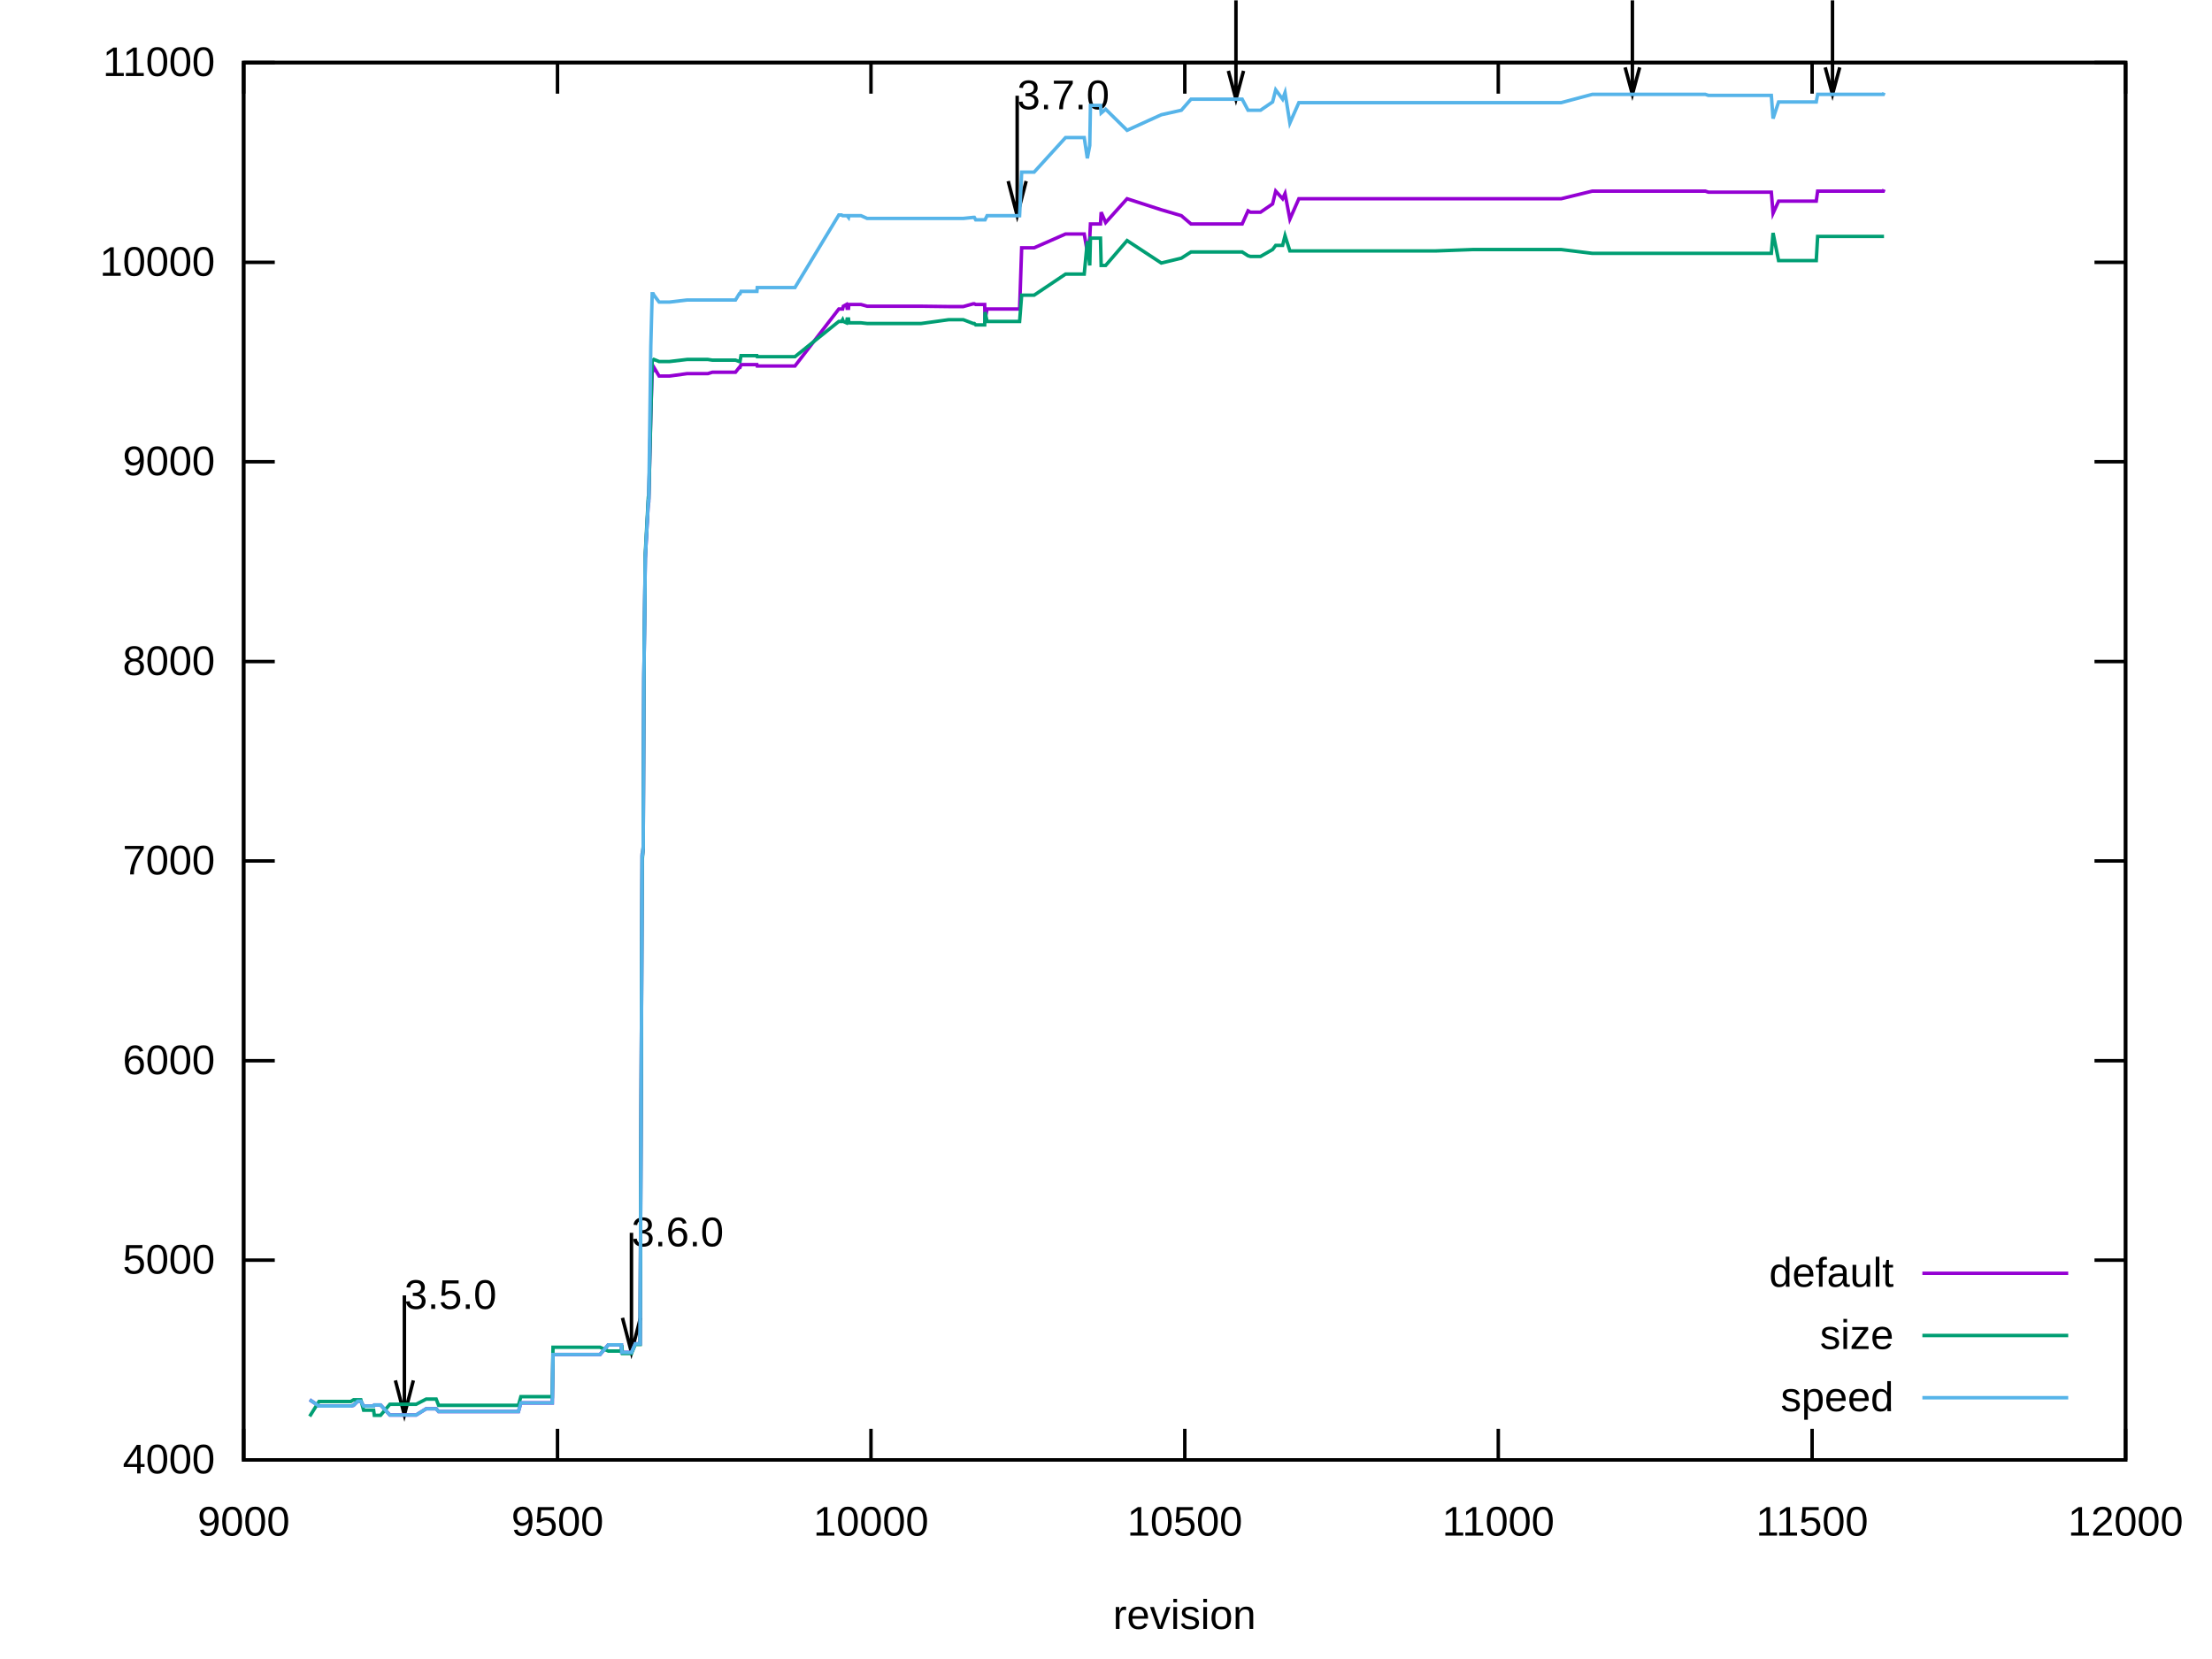
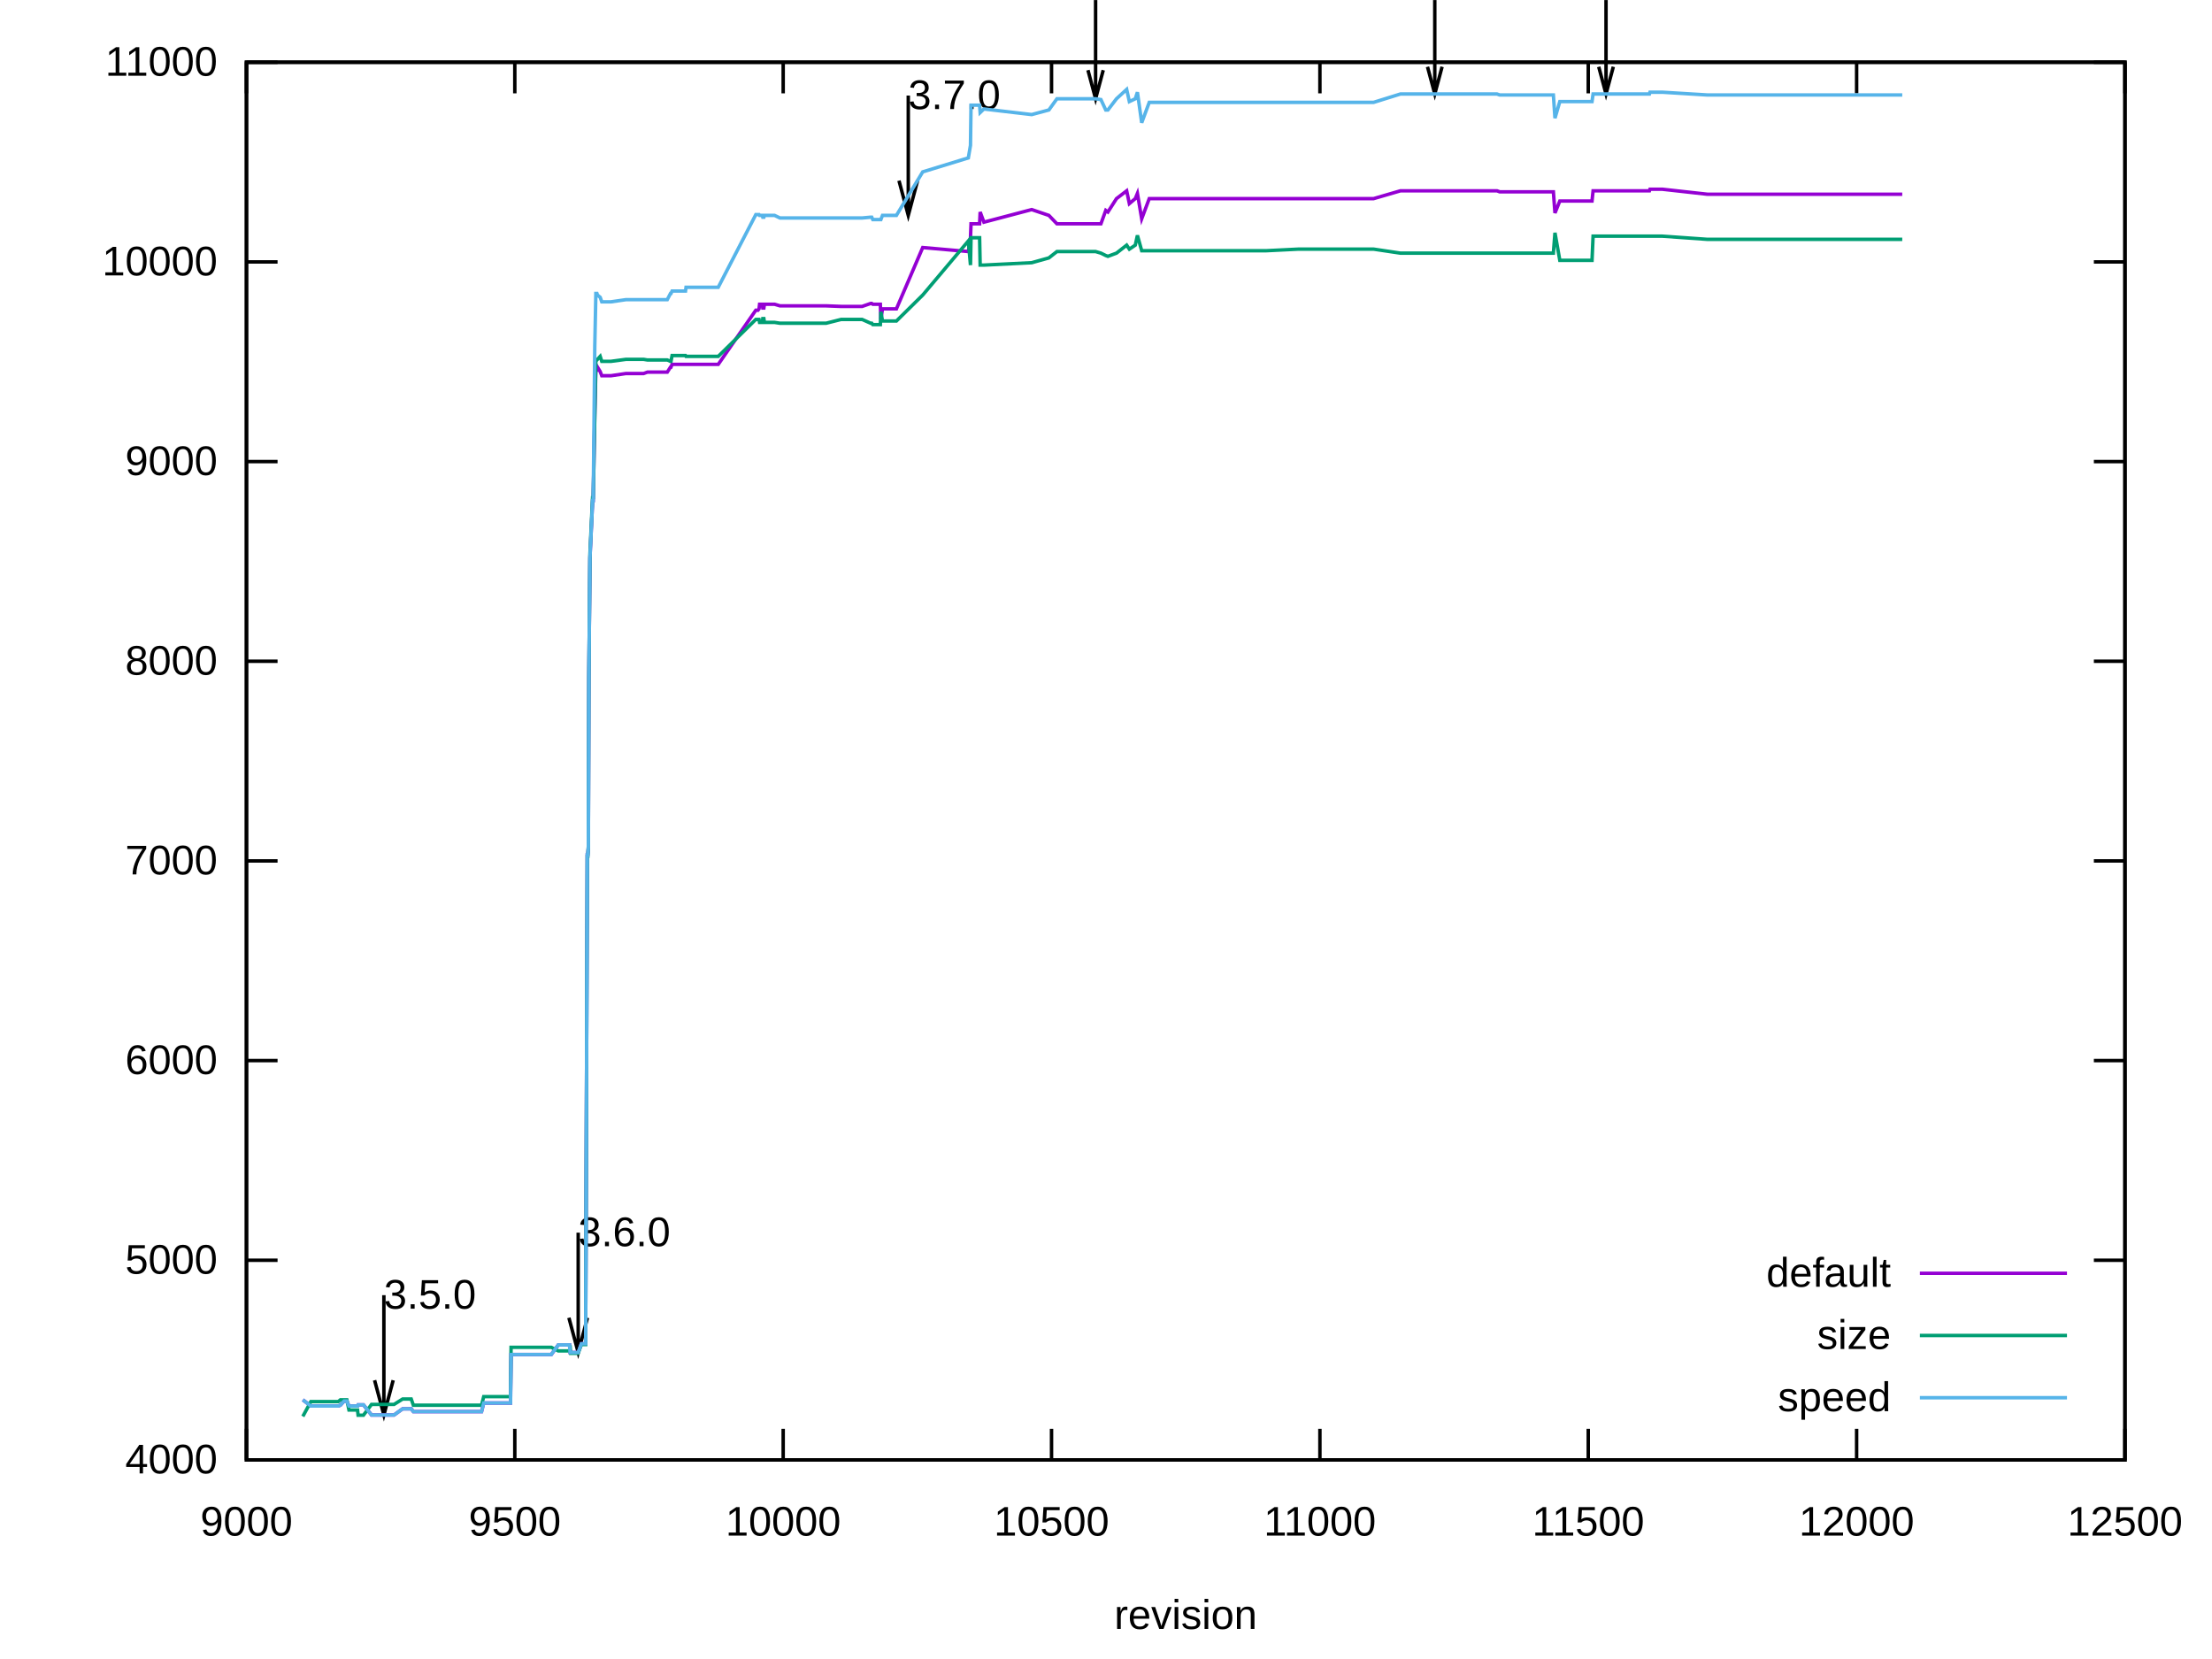
<svg xmlns="http://www.w3.org/2000/svg" xmlns:xlink="http://www.w3.org/1999/xlink" width="640" height="480" viewBox="0 0 640 480">
  <g id="gnuplot_canvas">
    <rect x="0" y="0" width="640" height="480" fill="none" />
    <defs>
      <circle id="gpDot" r="0.5" stroke-width="0.5" stroke="currentColor" />
      <path id="gpPt0" stroke-width="0.222" stroke="currentColor" d="M-1,0 h2 M0,-1 v2" />
      <path id="gpPt1" stroke-width="0.222" stroke="currentColor" d="M-1,-1 L1,1 M1,-1 L-1,1" />
      <path id="gpPt2" stroke-width="0.222" stroke="currentColor" d="M-1,0 L1,0 M0,-1 L0,1 M-1,-1 L1,1 M-1,1 L1,-1" />
      <rect id="gpPt3" stroke-width="0.222" stroke="currentColor" x="-1" y="-1" width="2" height="2" />
      <rect id="gpPt4" stroke-width="0.222" stroke="currentColor" fill="currentColor" x="-1" y="-1" width="2" height="2" />
      <circle id="gpPt5" stroke-width="0.222" stroke="currentColor" cx="0" cy="0" r="1" />
      <use xlink:href="#gpPt5" id="gpPt6" fill="currentColor" stroke="none" />
      <path id="gpPt7" stroke-width="0.222" stroke="currentColor" d="M0,-1.33 L-1.33,0.67 L1.33,0.67 z" />
      <use xlink:href="#gpPt7" id="gpPt8" fill="currentColor" stroke="none" />
      <use xlink:href="#gpPt7" id="gpPt9" stroke="currentColor" transform="rotate(180)" />
      <use xlink:href="#gpPt9" id="gpPt10" fill="currentColor" stroke="none" />
      <use xlink:href="#gpPt3" id="gpPt11" stroke="currentColor" transform="rotate(45)" />
      <use xlink:href="#gpPt11" id="gpPt12" fill="currentColor" stroke="none" />
      <path id="gpPt13" stroke-width="0.222" stroke="currentColor" d="M0,1.330 L1.265,0.411 L0.782,-1.067 L-0.782,-1.076 L-1.265,0.411 z" />
      <use xlink:href="#gpPt13" id="gpPt14" fill="currentColor" stroke="none" />
      <filter id="textbox" filterUnits="objectBoundingBox" x="0" y="0" height="1" width="1">
        <feFlood flood-color="white" flood-opacity="1" result="bgnd" />
        <feComposite in="SourceGraphic" in2="bgnd" operator="atop" />
      </filter>
      <filter id="greybox" filterUnits="objectBoundingBox" x="0" y="0" height="1" width="1">
        <feFlood flood-color="lightgrey" flood-opacity="1" result="grey" />
        <feComposite in="SourceGraphic" in2="grey" operator="atop" />
      </filter>
    </defs>
    <g fill="none" color="white" stroke="currentColor" stroke-width="1.00" stroke-linecap="butt" stroke-linejoin="miter">
</g>
    <g fill="none" color="black" stroke="currentColor" stroke-width="1.00" stroke-linecap="butt" stroke-linejoin="miter">
-       <path stroke="black" d="M70.5,422.4 L79.5,422.4 M615.0,422.4 L606.0,422.4  " />
-       <g transform="translate(62.2,426.3)" stroke="none" fill="black" font-family="Arial" font-size="12.00" text-anchor="end">
+       <path stroke="black" d="M71.31,422.40 L80.31,422.40 M614.82,422.40 L605.82,422.40  " />
+       <g transform="translate(62.92,426.30)" stroke="none" fill="black" font-family="Arial" font-size="12.00" text-anchor="end">
        <text>
          <tspan font-family="Arial"> 4000</tspan>
        </text>
      </g>
    </g>
    <g fill="none" color="black" stroke="currentColor" stroke-width="1.00" stroke-linecap="butt" stroke-linejoin="miter">
-       <path stroke="black" d="M70.5,364.6 L79.5,364.6 M615.0,364.6 L606.0,364.6  " />
-       <g transform="translate(62.2,368.5)" stroke="none" fill="black" font-family="Arial" font-size="12.00" text-anchor="end">
+       <path stroke="black" d="M71.31,364.63 L80.31,364.63 M614.82,364.63 L605.82,364.63  " />
+       <g transform="translate(62.92,368.53)" stroke="none" fill="black" font-family="Arial" font-size="12.00" text-anchor="end">
        <text>
          <tspan font-family="Arial"> 5000</tspan>
        </text>
      </g>
    </g>
    <g fill="none" color="black" stroke="currentColor" stroke-width="1.00" stroke-linecap="butt" stroke-linejoin="miter">
-       <path stroke="black" d="M70.5,306.9 L79.5,306.9 M615.0,306.9 L606.0,306.9  " />
-       <g transform="translate(62.2,310.8)" stroke="none" fill="black" font-family="Arial" font-size="12.00" text-anchor="end">
+       <path stroke="black" d="M71.31,306.86 L80.31,306.86 M614.82,306.86 L605.82,306.86  " />
+       <g transform="translate(62.92,310.76)" stroke="none" fill="black" font-family="Arial" font-size="12.00" text-anchor="end">
        <text>
          <tspan font-family="Arial"> 6000</tspan>
        </text>
      </g>
    </g>
    <g fill="none" color="black" stroke="currentColor" stroke-width="1.00" stroke-linecap="butt" stroke-linejoin="miter">
-       <path stroke="black" d="M70.5,249.1 L79.5,249.1 M615.0,249.1 L606.0,249.1  " />
-       <g transform="translate(62.2,253.0)" stroke="none" fill="black" font-family="Arial" font-size="12.00" text-anchor="end">
+       <path stroke="black" d="M71.31,249.09 L80.31,249.09 M614.82,249.09 L605.82,249.09  " />
+       <g transform="translate(62.92,252.99)" stroke="none" fill="black" font-family="Arial" font-size="12.00" text-anchor="end">
        <text>
          <tspan font-family="Arial"> 7000</tspan>
        </text>
      </g>
    </g>
    <g fill="none" color="black" stroke="currentColor" stroke-width="1.00" stroke-linecap="butt" stroke-linejoin="miter">
-       <path stroke="black" d="M70.5,191.4 L79.5,191.4 M615.0,191.4 L606.0,191.4  " />
-       <g transform="translate(62.2,195.3)" stroke="none" fill="black" font-family="Arial" font-size="12.00" text-anchor="end">
+       <path stroke="black" d="M71.31,191.32 L80.31,191.32 M614.82,191.32 L605.82,191.32  " />
+       <g transform="translate(62.92,195.22)" stroke="none" fill="black" font-family="Arial" font-size="12.00" text-anchor="end">
        <text>
          <tspan font-family="Arial"> 8000</tspan>
        </text>
      </g>
    </g>
    <g fill="none" color="black" stroke="currentColor" stroke-width="1.00" stroke-linecap="butt" stroke-linejoin="miter">
-       <path stroke="black" d="M70.5,133.6 L79.5,133.6 M615.0,133.6 L606.0,133.6  " />
-       <g transform="translate(62.2,137.5)" stroke="none" fill="black" font-family="Arial" font-size="12.00" text-anchor="end">
+       <path stroke="black" d="M71.31,133.55 L80.31,133.55 M614.82,133.55 L605.82,133.55  " />
+       <g transform="translate(62.92,137.45)" stroke="none" fill="black" font-family="Arial" font-size="12.00" text-anchor="end">
        <text>
          <tspan font-family="Arial"> 9000</tspan>
        </text>
      </g>
    </g>
    <g fill="none" color="black" stroke="currentColor" stroke-width="1.00" stroke-linecap="butt" stroke-linejoin="miter">
-       <path stroke="black" d="M70.5,75.9 L79.5,75.9 M615.0,75.9 L606.0,75.9  " />
-       <g transform="translate(62.2,79.8)" stroke="none" fill="black" font-family="Arial" font-size="12.00" text-anchor="end">
+       <path stroke="black" d="M71.31,75.78 L80.31,75.78 M614.82,75.78 L605.82,75.78  " />
+       <g transform="translate(62.92,79.68)" stroke="none" fill="black" font-family="Arial" font-size="12.00" text-anchor="end">
        <text>
          <tspan font-family="Arial"> 10000</tspan>
        </text>
      </g>
    </g>
    <g fill="none" color="black" stroke="currentColor" stroke-width="1.00" stroke-linecap="butt" stroke-linejoin="miter">
-       <path stroke="black" d="M70.5,18.1 L79.5,18.1 M615.0,18.1 L606.0,18.1  " />
-       <g transform="translate(62.2,22.0)" stroke="none" fill="black" font-family="Arial" font-size="12.00" text-anchor="end">
+       <path stroke="black" d="M71.31,18.01 L80.31,18.01 M614.82,18.01 L605.82,18.01  " />
+       <g transform="translate(62.92,21.91)" stroke="none" fill="black" font-family="Arial" font-size="12.00" text-anchor="end">
        <text>
          <tspan font-family="Arial"> 11000</tspan>
        </text>
      </g>
    </g>
    <g fill="none" color="black" stroke="currentColor" stroke-width="1.00" stroke-linecap="butt" stroke-linejoin="miter">
-       <path stroke="black" d="M70.5,422.4 L70.5,413.4 M70.5,18.1 L70.5,27.1  " />
-       <g transform="translate(70.5,444.3)" stroke="none" fill="black" font-family="Arial" font-size="12.00" text-anchor="middle">
+       <path stroke="black" d="M71.31,422.40 L71.31,413.40 M71.31,18.01 L71.31,27.01  " />
+       <g transform="translate(71.31,444.30)" stroke="none" fill="black" font-family="Arial" font-size="12.00" text-anchor="middle">
        <text>
          <tspan font-family="Arial"> 9000</tspan>
        </text>
      </g>
    </g>
    <g fill="none" color="black" stroke="currentColor" stroke-width="1.00" stroke-linecap="butt" stroke-linejoin="miter">
-       <path stroke="black" d="M161.3,422.4 L161.3,413.4 M161.3,18.1 L161.3,27.1  " />
-       <g transform="translate(161.3,444.3)" stroke="none" fill="black" font-family="Arial" font-size="12.00" text-anchor="middle">
+       <path stroke="black" d="M148.95,422.40 L148.95,413.40 M148.95,18.01 L148.95,27.01  " />
+       <g transform="translate(148.95,444.30)" stroke="none" fill="black" font-family="Arial" font-size="12.00" text-anchor="middle">
        <text>
          <tspan font-family="Arial"> 9500</tspan>
        </text>
      </g>
    </g>
    <g fill="none" color="black" stroke="currentColor" stroke-width="1.00" stroke-linecap="butt" stroke-linejoin="miter">
-       <path stroke="black" d="M252.0,422.4 L252.0,413.4 M252.0,18.1 L252.0,27.1  " />
-       <g transform="translate(252.0,444.3)" stroke="none" fill="black" font-family="Arial" font-size="12.00" text-anchor="middle">
+       <path stroke="black" d="M226.60,422.40 L226.60,413.40 M226.60,18.01 L226.60,27.01  " />
+       <g transform="translate(226.60,444.30)" stroke="none" fill="black" font-family="Arial" font-size="12.00" text-anchor="middle">
        <text>
          <tspan font-family="Arial"> 10000</tspan>
        </text>
      </g>
    </g>
    <g fill="none" color="black" stroke="currentColor" stroke-width="1.00" stroke-linecap="butt" stroke-linejoin="miter">
-       <path stroke="black" d="M342.8,422.4 L342.8,413.4 M342.8,18.1 L342.8,27.1  " />
-       <g transform="translate(342.8,444.3)" stroke="none" fill="black" font-family="Arial" font-size="12.00" text-anchor="middle">
+       <path stroke="black" d="M304.24,422.40 L304.24,413.40 M304.24,18.01 L304.24,27.01  " />
+       <g transform="translate(304.24,444.30)" stroke="none" fill="black" font-family="Arial" font-size="12.00" text-anchor="middle">
        <text>
          <tspan font-family="Arial"> 10500</tspan>
        </text>
      </g>
    </g>
    <g fill="none" color="black" stroke="currentColor" stroke-width="1.00" stroke-linecap="butt" stroke-linejoin="miter">
-       <path stroke="black" d="M433.5,422.4 L433.5,413.4 M433.5,18.1 L433.5,27.1  " />
-       <g transform="translate(433.5,444.3)" stroke="none" fill="black" font-family="Arial" font-size="12.00" text-anchor="middle">
+       <path stroke="black" d="M381.89,422.40 L381.89,413.40 M381.89,18.01 L381.89,27.01  " />
+       <g transform="translate(381.89,444.30)" stroke="none" fill="black" font-family="Arial" font-size="12.00" text-anchor="middle">
        <text>
          <tspan font-family="Arial"> 11000</tspan>
        </text>
      </g>
    </g>
    <g fill="none" color="black" stroke="currentColor" stroke-width="1.00" stroke-linecap="butt" stroke-linejoin="miter">
-       <path stroke="black" d="M524.3,422.4 L524.3,413.4 M524.3,18.1 L524.3,27.1  " />
-       <g transform="translate(524.3,444.3)" stroke="none" fill="black" font-family="Arial" font-size="12.00" text-anchor="middle">
+       <path stroke="black" d="M459.53,422.40 L459.53,413.40 M459.53,18.01 L459.53,27.01  " />
+       <g transform="translate(459.53,444.30)" stroke="none" fill="black" font-family="Arial" font-size="12.00" text-anchor="middle">
        <text>
          <tspan font-family="Arial"> 11500</tspan>
        </text>
      </g>
    </g>
    <g fill="none" color="black" stroke="currentColor" stroke-width="1.00" stroke-linecap="butt" stroke-linejoin="miter">
-       <path stroke="black" d="M615.0,422.4 L615.0,413.4 M615.0,18.1 L615.0,27.1  " />
-       <g transform="translate(615.0,444.3)" stroke="none" fill="black" font-family="Arial" font-size="12.00" text-anchor="middle">
+       <path stroke="black" d="M537.18,422.40 L537.18,413.40 M537.18,18.01 L537.18,27.01  " />
+       <g transform="translate(537.18,444.30)" stroke="none" fill="black" font-family="Arial" font-size="12.00" text-anchor="middle">
        <text>
          <tspan font-family="Arial"> 12000</tspan>
        </text>
      </g>
    </g>
    <g fill="none" color="black" stroke="currentColor" stroke-width="1.00" stroke-linecap="butt" stroke-linejoin="miter">
- </g>
-     <g fill="none" color="black" stroke="currentColor" stroke-width="1.00" stroke-linecap="butt" stroke-linejoin="miter">
-       <path stroke="black" d="M70.5,18.1 L70.5,422.4 L615.0,422.4 L615.0,18.1 L70.5,18.1 Z  " />
-       <g transform="translate(117.0,378.7)" stroke="none" fill="black" font-family="Arial" font-size="12.00" text-anchor="start">
+       <path stroke="black" d="M614.82,422.40 L614.82,413.40 M614.82,18.01 L614.82,27.01  " />
+       <g transform="translate(614.82,444.30)" stroke="none" fill="black" font-family="Arial" font-size="12.00" text-anchor="middle">
+         <text>
+           <tspan font-family="Arial"> 12500</tspan>
+         </text>
+       </g>
+     </g>
+     <g fill="none" color="black" stroke="currentColor" stroke-width="1.00" stroke-linecap="butt" stroke-linejoin="miter">
+ </g>
+     <g fill="none" color="black" stroke="currentColor" stroke-width="1.00" stroke-linecap="butt" stroke-linejoin="miter">
+       <path stroke="black" d="M71.31,18.01 L71.31,422.40 L614.82,422.40 L614.82,18.01 L71.31,18.01 Z  " />
+       <g transform="translate(111.06,378.64)" stroke="none" fill="black" font-family="Arial" font-size="12.00" text-anchor="start">
        <text>
          <tspan font-family="Arial">3.5.0</tspan>
        </text>
      </g>
-       <g transform="translate(182.7,360.6)" stroke="none" fill="black" font-family="Arial" font-size="12.00" text-anchor="start">
+       <g transform="translate(167.28,360.56)" stroke="none" fill="black" font-family="Arial" font-size="12.00" text-anchor="start">
        <text>
          <tspan font-family="Arial">3.6.0</tspan>
        </text>
      </g>
-       <g transform="translate(294.3,31.6)" stroke="none" fill="black" font-family="Arial" font-size="12.00" text-anchor="start">
+       <g transform="translate(262.78,31.56)" stroke="none" fill="black" font-family="Arial" font-size="12.00" text-anchor="start">
        <text>
          <tspan font-family="Arial">3.7.0</tspan>
        </text>
      </g>
-       <path stroke="black" d="M114.4,399.4 L117.0,409.4 L119.6,399.4 M117.0,374.8 L117.0,409.4 M180.1,381.3 L182.7,391.3 L185.3,381.3   M182.7,356.7 L182.7,391.3 M291.7,52.4 L294.3,62.4 L296.9,52.4 M294.3,27.7 L294.3,62.4 M355.4,20.5   L357.6,28.7 L359.8,20.5 M357.6,0.1 L357.6,28.7 M470.2,19.5 L472.3,27.3 L474.4,19.5 M472.3,0.1   L472.3,27.3 M528.1,19.5 L530.2,27.3 L532.3,19.5 M530.2,0.1 L530.2,27.3  " />
-     </g>
-     <g fill="none" color="black" stroke="currentColor" stroke-width="1.00" stroke-linecap="butt" stroke-linejoin="miter">
-       <g transform="translate(342.7,471.3)" stroke="none" fill="black" font-family="Arial" font-size="12.00" text-anchor="middle">
+       <path stroke="black" d="M108.38,399.35 L111.07,409.39 L113.76,399.35 M111.07,374.73 L111.07,409.39 M164.60,381.27 L167.29,391.31 L169.98,381.27   M167.29,356.65 L167.29,391.31 M260.10,52.27 L262.79,62.31 L265.48,52.27 M262.79,27.65 L262.79,62.31 M314.78,20.30   L316.99,28.57 L319.20,20.30 M316.99,0.01 L316.99,28.57 M413.02,19.32 L415.13,27.19 L417.24,19.32 M415.13,0.01   L415.13,27.19 M462.56,19.32 L464.67,27.19 L466.78,19.32 M464.67,0.01 L464.67,27.19  " />
+     </g>
+     <g fill="none" color="black" stroke="currentColor" stroke-width="1.00" stroke-linecap="butt" stroke-linejoin="miter">
+       <g transform="translate(343.06,471.30)" stroke="none" fill="black" font-family="Arial" font-size="12.00" text-anchor="middle">
        <text>
          <tspan font-family="Arial">revision</tspan>
        </text>
      </g>
    </g>
    <g fill="none" color="black" stroke="currentColor" stroke-width="1.00" stroke-linecap="butt" stroke-linejoin="miter">
</g>
    <g id="gnuplot_plot_1">
      <g fill="none" color="black" stroke="currentColor" stroke-width="1.00" stroke-linecap="butt" stroke-linejoin="miter">
-         <g transform="translate(547.9,372.3)" stroke="none" fill="black" font-family="Arial" font-size="12.00" text-anchor="end">
+         <g transform="translate(547.09,372.30)" stroke="none" fill="black" font-family="Arial" font-size="12.00" text-anchor="end">
          <text>
            <tspan font-family="Arial">default</tspan>
          </text>
        </g>
      </g>
      <g fill="none" color="black" stroke="currentColor" stroke-width="1.00" stroke-linecap="butt" stroke-linejoin="miter">
-         <path stroke="rgb(148,   0, 211)" d="M556.2,368.4 L598.4,368.4 M89.6,405.0 L92.3,406.8 L93.0,406.8 L93.6,406.8 L95.5,406.8 L99.0,406.8   L101.5,406.8 L102.3,406.6 L103.5,405.4 L104.4,405.4 L105.2,406.8 L105.5,406.8 L108.1,406.8 L108.3,406.5   L110.1,406.5 L112.8,409.4 L117.0,409.4 L120.4,409.4 L123.3,407.6 L126.2,407.6 L126.9,408.4 L128.4,408.4   L134.8,408.4 L138.7,408.4 L150.0,408.4 L150.7,405.9 L151.3,405.9 L152.5,405.9 L154.2,405.9 L157.3,405.9   L158.9,405.9 L159.8,405.9 L160.0,391.9 L160.9,391.9 L165.1,391.9 L168.5,391.9 L170.3,391.9 L173.6,391.9   L176.0,389.1 L177.4,389.1 L178.7,389.1 L179.6,389.1 L179.8,389.1 L179.9,391.3 L180.1,391.3 L182.7,391.3   L183.8,388.8 L185.2,388.8 L185.8,247.4 L185.9,247.4 L186.1,245.3 L186.3,196.1 L186.7,161.5 L187.6,144.9   L187.7,144.9 L188.3,119.9 L188.7,107.2 L189.0,107.2 L189.2,106.3 L190.7,108.8 L191.0,108.8 L191.2,108.8   L191.4,108.8 L193.7,108.8 L198.8,108.1 L203.0,108.1 L204.8,108.1 L206.1,107.7 L206.8,107.7 L208.6,107.7   L209.2,107.7 L209.3,107.7 L209.5,107.7 L209.7,107.7 L210.8,107.7 L212.8,107.7 L213.9,106.3 L214.1,106.3   L214.4,105.5 L215.2,105.5 L216.2,105.5 L217.0,105.5 L217.2,105.5 L218.4,105.5 L219.0,105.5 L219.1,105.9   L219.3,105.9 L221.1,105.9 L221.5,105.9 L222.2,105.9 L230.0,105.9 L242.7,89.4 L243.5,89.4 L243.8,89.4   L244.0,88.6 L244.9,88.1 L245.1,89.2 L245.5,89.2 L245.6,88.1 L246.4,88.1 L247.6,88.1 L249.1,88.1   L250.9,88.6 L251.5,88.6 L252.0,88.6 L255.1,88.6 L260.7,88.6 L262.5,88.6 L264.5,88.6 L265.1,88.6   L266.0,88.6 L266.5,88.6 L274.5,88.7 L278.7,88.7 L281.6,87.9 L281.9,87.9 L282.3,88.1 L283.6,88.1   L284.9,88.1 L285.0,92.5 L285.6,89.4 L286.8,89.4 L289.9,89.4 L290.3,89.4 L294.3,89.4 L295.0,89.4   L295.6,71.7 L299.2,71.7 L308.3,67.7 L309.0,67.7 L313.7,67.7 L314.6,72.9 L315.3,68.9 L315.5,64.8   L318.4,64.8 L318.6,61.4 L319.9,64.4 L326.1,57.5 L336.0,60.7 L341.8,62.4 L344.6,64.8 L350.0,64.8   L353.3,64.8 L357.6,64.8 L359.4,64.8 L361.1,61.0 L361.8,61.4 L364.7,61.4 L368.2,59.0 L369.1,55.3   L371.1,57.5 L371.8,56.0 L373.2,63.4 L375.8,57.5 L392.7,57.5 L393.9,57.5 L394.7,57.5 L394.8,57.5   L395.0,57.5 L395.4,57.5 L397.2,57.5 L415.4,57.5 L426.2,57.5 L428.8,57.5 L449.3,57.5 L451.7,57.5   L460.7,55.3 L472.3,55.3 L480.7,55.3 L493.4,55.3 L494.3,55.6 L500.8,55.6 L512.5,55.6 L513.0,61.7   L514.6,58.2 L525.5,58.2 L525.9,55.3 L530.2,55.3 L539.9,55.3 L544.9,55.3 L545.1,54.8  " />
+         <path stroke="rgb(148,   0, 211)" d="M555.48,368.40 L598.04,368.40 M87.62,405.01 L89.94,406.80 L90.57,406.80 L91.03,406.80 L92.74,406.80 L95.69,406.80   L97.86,406.80 L98.49,406.57 L99.57,405.36 L100.35,405.36 L100.97,406.80 L101.28,406.80 L103.45,406.80 L103.61,406.46   L105.16,406.46 L107.49,409.40 L111.06,409.40 L114.01,409.40 L116.50,407.61 L118.98,407.61 L119.60,408.42 L120.85,408.42   L126.28,408.42 L129.70,408.42 L139.33,408.42 L139.95,405.94 L140.41,405.94 L141.50,405.94 L142.90,405.94 L145.54,405.94   L146.94,405.94 L147.71,405.94 L147.87,391.90 L148.64,391.90 L152.22,391.90 L155.17,391.90 L156.72,391.90 L159.51,391.90   L161.53,389.12 L162.77,389.12 L163.86,389.12 L164.64,389.12 L164.79,389.12 L164.95,391.32 L165.10,391.32 L167.28,391.32   L168.21,388.78 L169.45,388.78 L169.92,247.36 L170.07,247.36 L170.23,245.28 L170.38,196.06 L170.69,161.45 L171.47,144.82   L171.63,144.82 L172.09,119.80 L172.40,107.09 L172.71,107.09 L172.87,106.22 L173.65,107.50 L174.11,108.71 L174.42,108.71   L174.58,108.71 L174.73,108.71 L176.75,108.71 L181.10,108.07 L184.67,108.07 L186.22,108.07 L187.31,107.67 L187.93,107.67   L189.48,107.67 L189.95,107.67 L190.11,107.67 L190.26,107.67 L190.42,107.67 L191.35,107.67 L193.06,107.67 L193.99,106.22   L194.14,106.22 L194.45,105.42 L195.07,105.42 L196.01,105.42 L196.63,105.42 L196.78,105.42 L197.87,105.42 L198.34,105.42   L198.49,105.42 L198.65,105.42 L200.20,105.42 L200.51,105.42 L201.13,105.42 L207.81,105.42 L218.68,89.76 L219.30,89.76   L219.61,89.36 L219.77,88.03 L220.54,88.03 L220.70,89.12 L221.01,89.12 L221.16,88.03 L221.78,88.03 L222.87,88.03   L224.11,88.03 L225.67,88.49 L226.13,88.49 L226.60,88.49 L229.24,88.49 L234.05,88.49 L235.61,88.49 L237.31,88.49   L237.78,88.49 L238.56,88.49 L239.02,88.49 L243.37,88.66 L245.85,88.66 L249.43,88.66 L251.91,87.80 L252.22,87.80   L252.53,88.03 L253.62,88.03 L254.71,88.03 L254.86,92.42 L255.33,89.36 L256.41,89.36 L259.05,89.36 L259.36,89.36   L266.97,71.62 L280.17,72.78 L280.79,68.79 L280.95,64.75 L283.43,64.75 L283.59,61.34 L284.68,64.28 L298.50,60.64   L303.47,62.32 L305.80,64.75 L310.45,64.75 L313.25,64.75 L316.98,64.75 L318.53,64.75 L319.93,60.88 L320.55,61.34   L323.03,57.47 L325.98,55.21 L326.76,58.91 L328.47,57.47 L329.09,55.96 L330.33,63.30 L332.51,57.47 L346.95,57.47   L348.03,57.47 L348.66,57.47 L348.81,57.47 L348.97,57.47 L349.28,57.47 L350.83,57.47 L366.36,57.47 L375.68,57.47   L377.85,57.47 L395.40,57.47 L397.42,57.47 L405.18,55.21 L415.12,55.21 L422.26,55.21 L433.13,55.21 L433.91,55.50   L439.50,55.50 L449.44,55.50 L449.90,61.63 L451.30,58.16 L460.62,58.16 L460.93,55.21 L464.66,55.21 L472.89,55.21   L477.23,55.21 L477.39,54.75 L478.94,54.75 L479.72,54.75 L479.87,54.75 L480.81,54.75 L480.96,54.75 L494.01,56.20   L509.53,56.20 L532.83,56.20 L550.38,56.20  " />
      </g>
    </g>
    <g id="gnuplot_plot_2">
      <g fill="none" color="black" stroke="currentColor" stroke-width="1.00" stroke-linecap="butt" stroke-linejoin="miter">
-         <g transform="translate(547.9,390.3)" stroke="none" fill="black" font-family="Arial" font-size="12.00" text-anchor="end">
+         <g transform="translate(547.09,390.30)" stroke="none" fill="black" font-family="Arial" font-size="12.00" text-anchor="end">
          <text>
            <tspan font-family="Arial">size</tspan>
          </text>
        </g>
      </g>
      <g fill="none" color="black" stroke="currentColor" stroke-width="1.00" stroke-linecap="butt" stroke-linejoin="miter">
-         <path stroke="rgb(  0, 158, 115)" d="M556.2,386.4 L598.4,386.4 M89.6,409.8 L92.3,405.5 L93.0,405.5 L93.6,405.5 L95.5,405.5 L99.0,405.5   L101.5,405.5 L102.3,405.0 L103.5,405.0 L104.4,405.0 L105.2,408.0 L105.5,408.0 L108.1,408.0 L108.3,409.5   L110.1,409.5 L112.8,406.3 L117.0,406.3 L120.4,406.3 L123.3,404.8 L126.2,404.8 L126.9,406.6 L128.4,406.6   L134.8,406.6 L138.7,406.6 L150.0,406.6 L150.7,404.1 L151.3,404.1 L152.5,404.1 L154.2,404.1 L157.3,404.1   L158.9,404.1 L159.8,404.1 L160.0,389.8 L160.9,389.8 L165.1,389.8 L168.5,389.8 L170.3,389.8 L173.6,389.8   L176.0,390.9 L177.4,390.9 L178.7,390.9 L179.6,390.9 L179.8,390.9 L179.9,389.2 L180.1,391.6 L182.7,391.6   L183.8,389.0 L185.2,389.0 L185.8,247.9 L185.9,247.9 L186.1,244.9 L186.3,195.6 L186.7,160.3 L187.6,143.6   L187.7,144.5 L188.3,120.6 L188.7,104.2 L189.0,104.2 L189.2,104.0 L190.7,104.6 L191.0,104.6 L191.2,104.6   L191.4,104.6 L193.7,104.6 L198.8,104.0 L203.0,104.0 L204.8,104.0 L206.1,104.2 L206.8,104.2 L208.6,104.2   L209.2,104.2 L209.3,104.2 L209.5,104.2 L209.7,104.2 L210.8,104.2 L212.8,104.2 L213.9,104.6 L214.1,104.6   L214.4,102.9 L215.2,102.9 L216.2,102.9 L217.0,102.9 L217.2,102.9 L218.4,102.9 L219.0,102.9 L219.1,103.2   L219.3,103.2 L221.1,103.2 L221.5,103.2 L222.2,103.2 L230.0,103.2 L242.7,93.0 L243.5,93.0 L243.8,92.5   L244.0,93.0 L244.9,93.4 L245.1,92.3 L245.5,92.3 L245.6,93.4 L246.4,93.4 L247.6,93.4 L249.1,93.4   L250.9,93.6 L251.5,93.6 L252.0,93.6 L255.1,93.6 L260.7,93.6 L262.5,93.6 L264.5,93.6 L265.1,93.6   L266.0,93.6 L266.5,93.6 L274.5,92.5 L278.7,92.5 L281.6,93.6 L281.9,93.6 L282.3,94.0 L283.6,94.0   L284.9,94.0 L285.0,90.3 L285.6,93.0 L286.8,93.0 L289.9,93.0 L290.3,93.0 L294.3,93.0 L295.0,93.0   L295.6,85.4 L299.2,85.4 L308.3,79.3 L309.0,79.3 L313.7,79.3 L314.6,69.8 L315.3,76.8 L315.5,68.9   L318.4,68.9 L318.6,76.8 L319.9,76.8 L326.1,69.6 L336.0,76.1 L341.8,74.7 L344.6,72.9 L350.0,72.9   L353.3,72.9 L357.6,72.9 L359.4,72.9 L361.1,74.0 L361.8,74.2 L364.7,74.2 L368.2,72.2 L369.1,71.0   L371.1,71.0 L371.8,68.2 L373.2,72.6 L375.8,72.6 L392.7,72.6 L393.9,72.6 L394.7,72.6 L394.8,72.6   L395.0,72.6 L395.4,72.6 L397.2,72.6 L415.4,72.6 L426.2,72.2 L428.8,72.2 L449.3,72.2 L451.7,72.2   L460.7,73.3 L472.3,73.3 L480.7,73.3 L493.4,73.3 L494.3,73.3 L500.8,73.3 L512.5,73.3 L513.0,67.4   L514.6,75.4 L525.5,75.4 L525.9,68.4 L530.2,68.4 L539.9,68.4 L544.9,68.4 L545.1,68.4  " />
+         <path stroke="rgb(  0, 158, 115)" d="M555.48,386.40 L598.04,386.40 M87.62,409.81 L89.94,405.53 L90.57,405.53 L91.03,405.53 L92.74,405.53 L95.69,405.53   L97.86,405.53 L98.49,405.01 L99.57,405.01 L100.35,405.01 L100.97,407.96 L101.28,407.96 L103.45,407.96 L103.61,409.46   L105.16,409.46 L107.49,406.34 L111.06,406.34 L114.01,406.34 L116.50,404.78 L118.98,404.78 L119.60,406.57 L120.85,406.57   L126.28,406.57 L129.70,406.57 L139.33,406.57 L139.95,404.09 L140.41,404.09 L141.50,404.09 L142.90,404.09 L145.54,404.09   L146.94,404.09 L147.71,404.09 L147.87,389.82 L148.64,389.82 L152.22,389.82 L155.17,389.82 L156.72,389.82 L159.51,389.82   L161.53,390.86 L162.77,390.86 L163.86,390.86 L164.64,390.86 L164.79,390.86 L164.95,389.24 L165.10,391.55 L167.28,391.55   L168.21,389.01 L169.45,389.01 L169.92,247.82 L170.07,247.82 L170.23,244.82 L170.38,195.59 L170.69,160.24 L171.47,143.54   L171.63,144.41 L172.09,120.55 L172.40,104.15 L172.71,104.15 L172.87,103.97 L173.65,103.11 L174.11,104.55 L174.42,104.55   L174.58,104.55 L174.73,104.55 L176.75,104.55 L181.10,103.97 L184.67,103.97 L186.22,103.97 L187.31,104.15 L187.93,104.15   L189.48,104.15 L189.95,104.15 L190.11,104.15 L190.26,104.15 L190.42,104.15 L191.35,104.15 L193.06,104.15 L193.99,104.55   L194.14,104.55 L194.45,102.87 L195.07,102.87 L196.01,102.87 L196.63,102.87 L196.78,102.87 L197.87,102.87 L198.34,102.87   L198.49,103.11 L198.65,103.11 L200.20,103.11 L200.51,103.11 L201.13,103.11 L207.81,103.11 L218.68,92.42 L219.30,92.42   L219.61,92.42 L219.77,93.28 L220.54,93.28 L220.70,92.19 L221.01,92.19 L221.16,93.28 L221.78,93.28 L222.87,93.28   L224.11,93.28 L225.67,93.52 L226.13,93.52 L226.60,93.52 L229.24,93.52 L234.05,93.52 L235.61,93.52 L237.31,93.52   L237.78,93.52 L238.56,93.52 L239.02,93.52 L243.37,92.42 L245.85,92.42 L249.43,92.42 L251.91,93.52 L252.22,93.52   L252.53,93.92 L253.62,93.92 L254.71,93.92 L254.86,90.22 L255.33,92.88 L256.41,92.88 L259.05,92.88 L259.36,92.88   L266.97,85.37 L280.17,69.71 L280.79,76.70 L280.95,68.79 L283.43,68.79 L283.59,76.70 L284.68,76.70 L298.50,76.01   L303.47,74.62 L305.80,72.78 L310.45,72.78 L313.25,72.78 L316.98,72.78 L318.53,73.24 L319.93,73.93 L320.55,74.16   L323.03,73.24 L325.98,70.93 L326.76,72.08 L328.47,70.93 L329.09,68.10 L330.33,72.54 L332.51,72.54 L346.95,72.54   L348.03,72.54 L348.66,72.54 L348.81,72.54 L348.97,72.54 L349.28,72.54 L350.83,72.54 L366.36,72.54 L375.68,72.08   L377.85,72.08 L395.40,72.08 L397.42,72.08 L405.18,73.24 L415.12,73.24 L422.26,73.24 L433.13,73.24 L433.91,73.24   L439.50,73.24 L449.44,73.24 L449.90,67.35 L451.30,75.32 L460.62,75.32 L460.93,68.33 L464.66,68.33 L472.89,68.33   L477.23,68.33 L477.39,68.33 L478.94,68.33 L479.72,68.33 L479.87,68.33 L480.81,68.33 L480.96,68.33 L494.01,69.25   L509.53,69.25 L532.83,69.25 L550.38,69.25  " />
      </g>
    </g>
    <g id="gnuplot_plot_3">
      <g fill="none" color="black" stroke="currentColor" stroke-width="1.00" stroke-linecap="butt" stroke-linejoin="miter">
-         <g transform="translate(547.9,408.3)" stroke="none" fill="black" font-family="Arial" font-size="12.00" text-anchor="end">
+         <g transform="translate(547.09,408.30)" stroke="none" fill="black" font-family="Arial" font-size="12.00" text-anchor="end">
          <text>
            <tspan font-family="Arial">speed</tspan>
          </text>
        </g>
      </g>
      <g fill="none" color="black" stroke="currentColor" stroke-width="1.00" stroke-linecap="butt" stroke-linejoin="miter">
-         <path stroke="rgb( 86, 180, 233)" d="M556.2,404.4 L598.4,404.4 M89.6,405.0 L92.3,406.8 L93.0,406.8 L93.6,406.8 L95.5,406.8 L99.0,406.8   L101.5,406.8 L102.3,406.6 L103.5,405.4 L104.4,405.4 L105.2,406.8 L105.5,406.8 L108.1,406.8 L108.3,406.5   L110.1,406.5 L112.8,409.4 L117.0,409.4 L120.4,409.4 L123.3,407.6 L126.2,407.6 L126.9,408.4 L128.4,408.4   L134.8,408.4 L138.7,408.4 L150.0,408.4 L150.7,405.9 L151.3,405.9 L152.5,405.9 L154.2,405.9 L157.3,405.9   L158.9,405.9 L159.8,405.9 L160.0,391.9 L160.9,391.9 L165.1,391.9 L168.5,391.9 L170.3,391.9 L173.6,391.9   L176.0,389.1 L177.4,389.1 L178.7,389.1 L179.6,389.1 L179.8,389.1 L179.9,391.3 L180.1,391.3 L182.7,391.3   L183.8,388.8 L185.2,388.8 L185.8,247.4 L185.9,247.4 L186.1,245.3 L186.3,196.1 L186.7,161.5 L187.6,144.9   L187.7,144.9 L188.3,100.2 L188.7,85.0 L189.0,85.0 L189.2,85.4 L190.7,87.4 L191.0,87.4 L191.2,87.4   L191.4,87.4 L193.7,87.4 L198.8,86.8 L203.0,86.8 L204.8,86.8 L206.1,86.8 L206.8,86.8 L208.6,86.8   L209.2,86.8 L209.3,86.8 L209.5,86.8 L209.7,86.8 L210.8,86.8 L212.8,86.8 L213.9,85.0 L214.1,85.0   L214.4,84.3 L215.2,84.3 L216.2,84.3 L217.0,84.3 L217.2,84.3 L218.4,84.3 L219.0,84.3 L219.1,83.2   L219.3,83.2 L221.1,83.2 L221.5,83.2 L222.2,83.2 L230.0,83.2 L242.7,62.2 L243.5,62.2 L243.8,62.4   L244.0,62.4 L244.9,62.4 L245.1,62.4 L245.5,62.9 L245.6,62.4 L246.4,62.4 L247.6,62.4 L249.1,62.4   L250.9,63.2 L251.5,63.2 L252.0,63.2 L255.1,63.2 L260.7,63.2 L262.5,63.2 L264.5,63.2 L265.1,63.2   L266.0,63.2 L266.5,63.2 L274.5,63.2 L278.7,63.2 L281.6,62.9 L281.9,62.9 L282.3,63.6 L283.6,63.6   L284.9,63.6 L285.0,63.6 L285.6,62.4 L286.8,62.4 L289.9,62.4 L290.3,62.4 L294.3,62.4 L295.0,62.4   L295.6,49.8 L299.2,49.8 L308.3,39.8 L309.0,39.8 L313.7,39.8 L314.6,45.8 L315.3,42.1 L315.5,30.5   L318.4,30.5 L318.6,32.7 L319.9,31.6 L326.1,37.7 L336.0,33.2 L341.8,31.9 L344.6,28.7 L350.0,28.7   L353.3,28.7 L357.6,28.7 L359.4,28.7 L361.1,31.9 L361.8,31.9 L364.7,31.9 L368.2,29.5 L369.1,26.0   L371.1,28.7 L371.8,26.8 L373.2,35.6 L375.8,29.7 L392.7,29.7 L393.9,29.7 L394.7,29.7 L394.8,29.7   L395.0,29.7 L395.4,29.7 L397.2,29.7 L415.4,29.7 L426.2,29.7 L428.8,29.7 L449.3,29.7 L451.7,29.7   L460.7,27.3 L472.3,27.3 L480.7,27.3 L493.4,27.3 L494.3,27.6 L500.8,27.6 L512.5,27.6 L513.0,34.3   L514.6,29.5 L525.5,29.5 L525.9,27.3 L530.2,27.3 L539.9,27.3 L544.9,27.3 L545.1,26.8  " />
+         <path stroke="rgb( 86, 180, 233)" d="M555.48,404.40 L598.04,404.40 M87.62,405.01 L89.94,406.80 L90.57,406.80 L91.03,406.80 L92.74,406.80 L95.69,406.80   L97.86,406.80 L98.49,406.57 L99.57,405.36 L100.35,405.36 L100.97,406.80 L101.28,406.80 L103.45,406.80 L103.61,406.46   L105.16,406.46 L107.49,409.40 L111.06,409.40 L114.01,409.40 L116.50,407.61 L118.98,407.61 L119.60,408.42 L120.85,408.42   L126.28,408.42 L129.70,408.42 L139.33,408.42 L139.95,405.94 L140.41,405.94 L141.50,405.94 L142.90,405.94 L145.54,405.94   L146.94,405.94 L147.71,405.94 L147.87,391.90 L148.64,391.90 L152.22,391.90 L155.17,391.90 L156.72,391.90 L159.51,391.90   L161.53,389.12 L162.77,389.12 L163.86,389.12 L164.64,389.12 L164.79,389.12 L164.95,391.32 L165.10,391.32 L167.28,391.32   L168.21,388.78 L169.45,388.78 L169.92,247.36 L170.07,247.36 L170.23,245.28 L170.38,196.06 L170.69,161.45 L171.47,144.82   L171.63,144.82 L172.09,100.16 L172.40,84.91 L172.71,84.91 L172.87,85.37 L173.65,86.01 L174.11,87.33 L174.42,87.33   L174.58,87.33 L174.73,87.33 L176.75,87.33 L181.10,86.70 L184.67,86.70 L186.22,86.70 L187.31,86.70 L187.93,86.70   L189.48,86.70 L189.95,86.70 L190.11,86.70 L190.26,86.70 L190.42,86.70 L191.35,86.70 L193.06,86.70 L193.99,84.91   L194.14,84.91 L194.45,84.21 L195.07,84.21 L196.01,84.21 L196.63,84.21 L196.78,84.21 L197.87,84.21 L198.34,84.21   L198.49,83.12 L198.65,83.12 L200.20,83.12 L200.51,83.12 L201.13,83.12 L207.81,83.12 L218.68,62.09 L219.30,62.09   L219.61,62.09 L219.77,62.32 L220.54,62.32 L220.70,62.84 L221.01,62.84 L221.16,62.32 L221.78,62.32 L222.87,62.32   L224.11,62.32 L225.67,63.07 L226.13,63.07 L226.60,63.07 L229.24,63.07 L234.05,63.07 L235.61,63.07 L237.31,63.07   L237.78,63.07 L238.56,63.07 L239.02,63.07 L243.37,63.07 L245.85,63.07 L249.43,63.07 L251.91,62.84 L252.22,62.84   L252.53,63.53 L253.62,63.53 L254.71,63.53 L254.86,63.53 L255.33,62.32 L256.41,62.32 L259.05,62.32 L259.36,62.32   L266.97,49.73 L280.17,45.68 L280.79,42.04 L280.95,30.43 L283.43,30.43 L283.59,32.57 L284.68,31.53 L298.50,33.15   L303.47,31.82 L305.80,28.58 L310.45,28.58 L313.25,28.58 L316.98,28.58 L318.53,28.81 L319.93,31.82 L320.55,31.82   L323.03,28.58 L325.98,25.87 L326.76,29.39 L328.47,28.58 L329.09,26.68 L330.33,35.51 L332.51,29.62 L346.95,29.62   L348.03,29.62 L348.66,29.62 L348.81,29.62 L348.97,29.62 L349.28,29.62 L350.83,29.62 L366.36,29.62 L375.68,29.62   L377.85,29.62 L395.40,29.62 L397.42,29.62 L405.18,27.20 L415.12,27.20 L422.26,27.20 L433.13,27.20 L433.91,27.48   L439.50,27.48 L449.44,27.48 L449.90,34.19 L451.30,29.39 L460.62,29.39 L460.93,27.20 L464.66,27.20 L472.89,27.20   L477.23,27.20 L477.39,26.68 L478.94,26.68 L479.72,26.68 L479.87,26.68 L480.81,26.68 L480.96,26.68 L494.01,27.48   L509.53,27.48 L532.83,27.48 L550.38,27.48  " />
      </g>
    </g>
    <g fill="none" color="white" stroke="rgb( 86, 180, 233)" stroke-width="2.00" stroke-linecap="butt" stroke-linejoin="miter">
</g>
    <g fill="none" color="black" stroke="currentColor" stroke-width="2.00" stroke-linecap="butt" stroke-linejoin="miter">
</g>
    <g fill="none" color="black" stroke="black" stroke-width="1.00" stroke-linecap="butt" stroke-linejoin="miter">
</g>
    <g fill="none" color="black" stroke="currentColor" stroke-width="1.00" stroke-linecap="butt" stroke-linejoin="miter">
-       <path stroke="black" d="M70.5,18.1 L70.5,422.4 L615.0,422.4 L615.0,18.1 L70.5,18.1 Z  " />
+       <path stroke="black" d="M71.31,18.01 L71.31,422.40 L614.82,422.40 L614.82,18.01 L71.31,18.01 Z  " />
    </g>
    <g fill="none" color="black" stroke="currentColor" stroke-width="1.00" stroke-linecap="butt" stroke-linejoin="miter">
</g>
  </g>
</svg>
